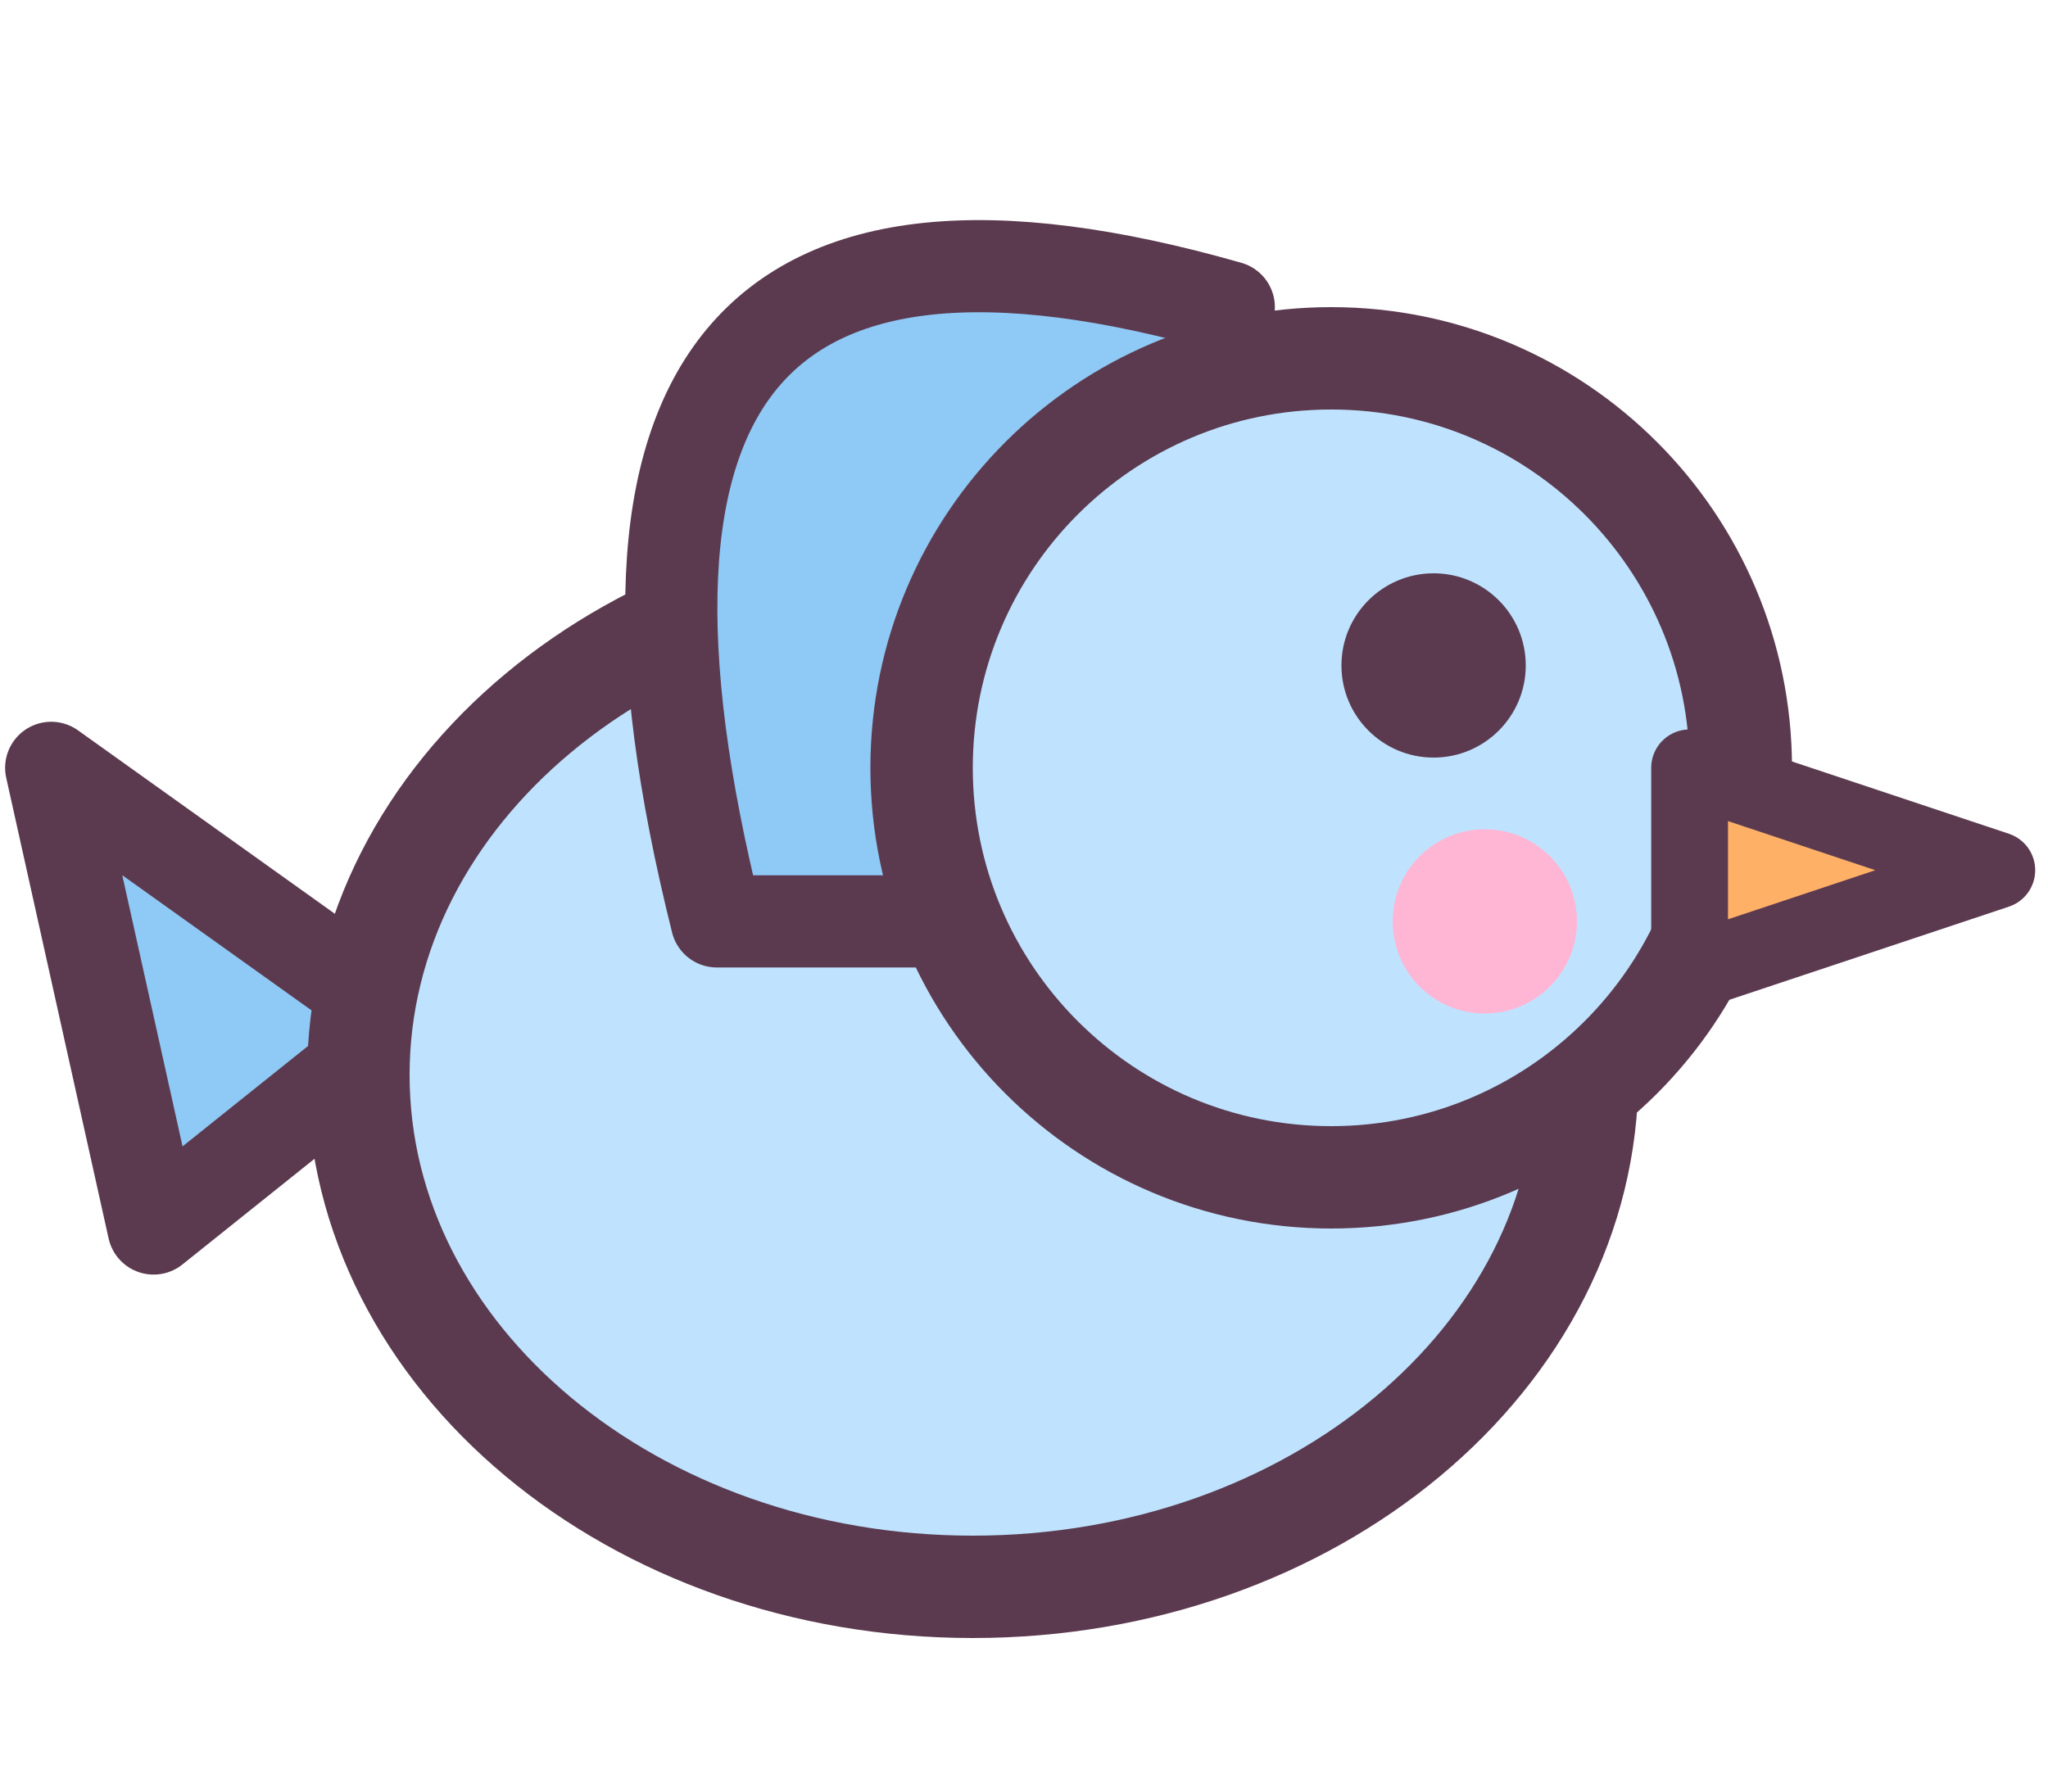
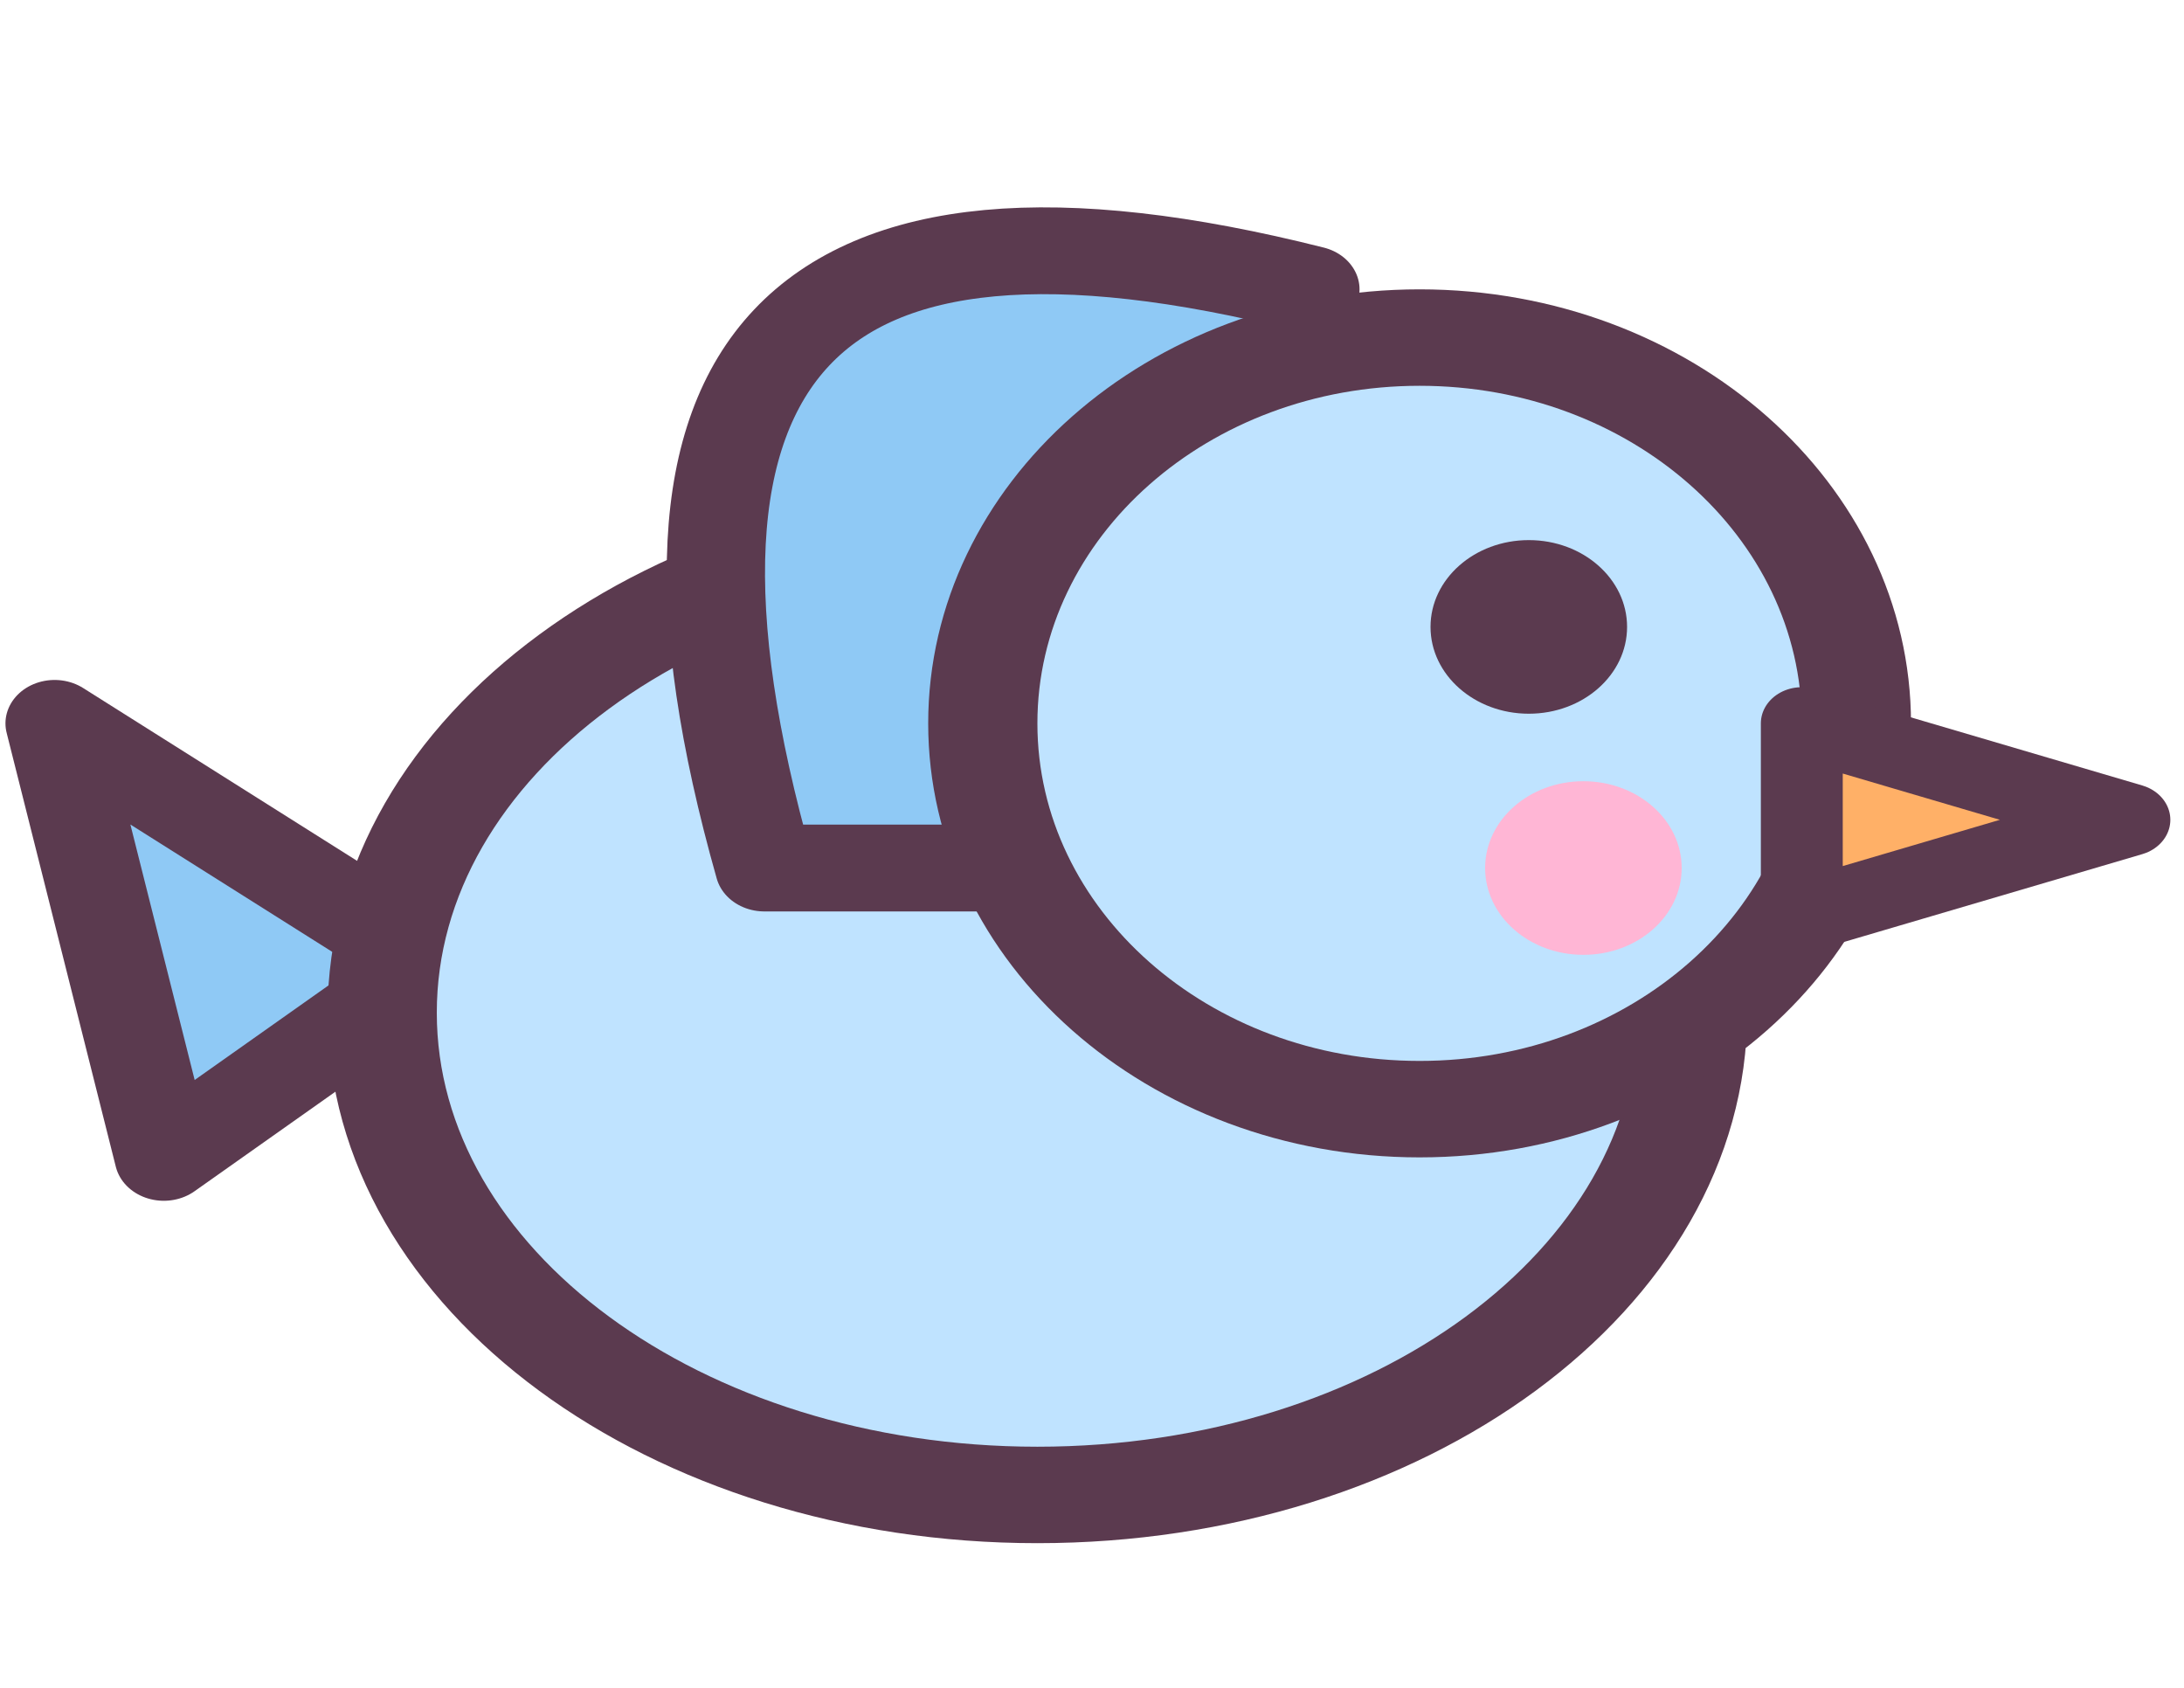
- <svg xmlns="http://www.w3.org/2000/svg" width="40" height="35" viewBox="0 0 40 35">
+ <svg xmlns="http://www.w3.org/2000/svg" width="44" height="34" preserveAspectRatio="none" viewBox="0 0 40 35">
  <defs />
  <g stroke="#5b3a4f" stroke-width="3" stroke-linejoin="round" stroke-linecap="round">
    <path d="M8,20 L1,15 L3,24 Z" fill="#8fc9f5" stroke-width="1.8" />
    <ellipse cx="19" cy="21" rx="12" ry="10" fill="#bfe3ff" stroke-width="2" />
    <path d="M14,18 Q10,2 24,6 Q22,14 20,18 Z" fill="#8fc9f5" stroke-width="1.8" />
    <circle cx="26" cy="15" r="8" fill="#bfe3ff" stroke-width="2" />
    <circle cx="28" cy="13" r="1.8" fill="#5b3a4f" stroke="none" />
    <path d="M33,15 L39,17 L33,19 Z" fill="#ffb067" stroke-width="1.5" />
    <circle cx="29" cy="18" r="1.8" fill="#ffb6d5" stroke="none" />
  </g>
</svg>
